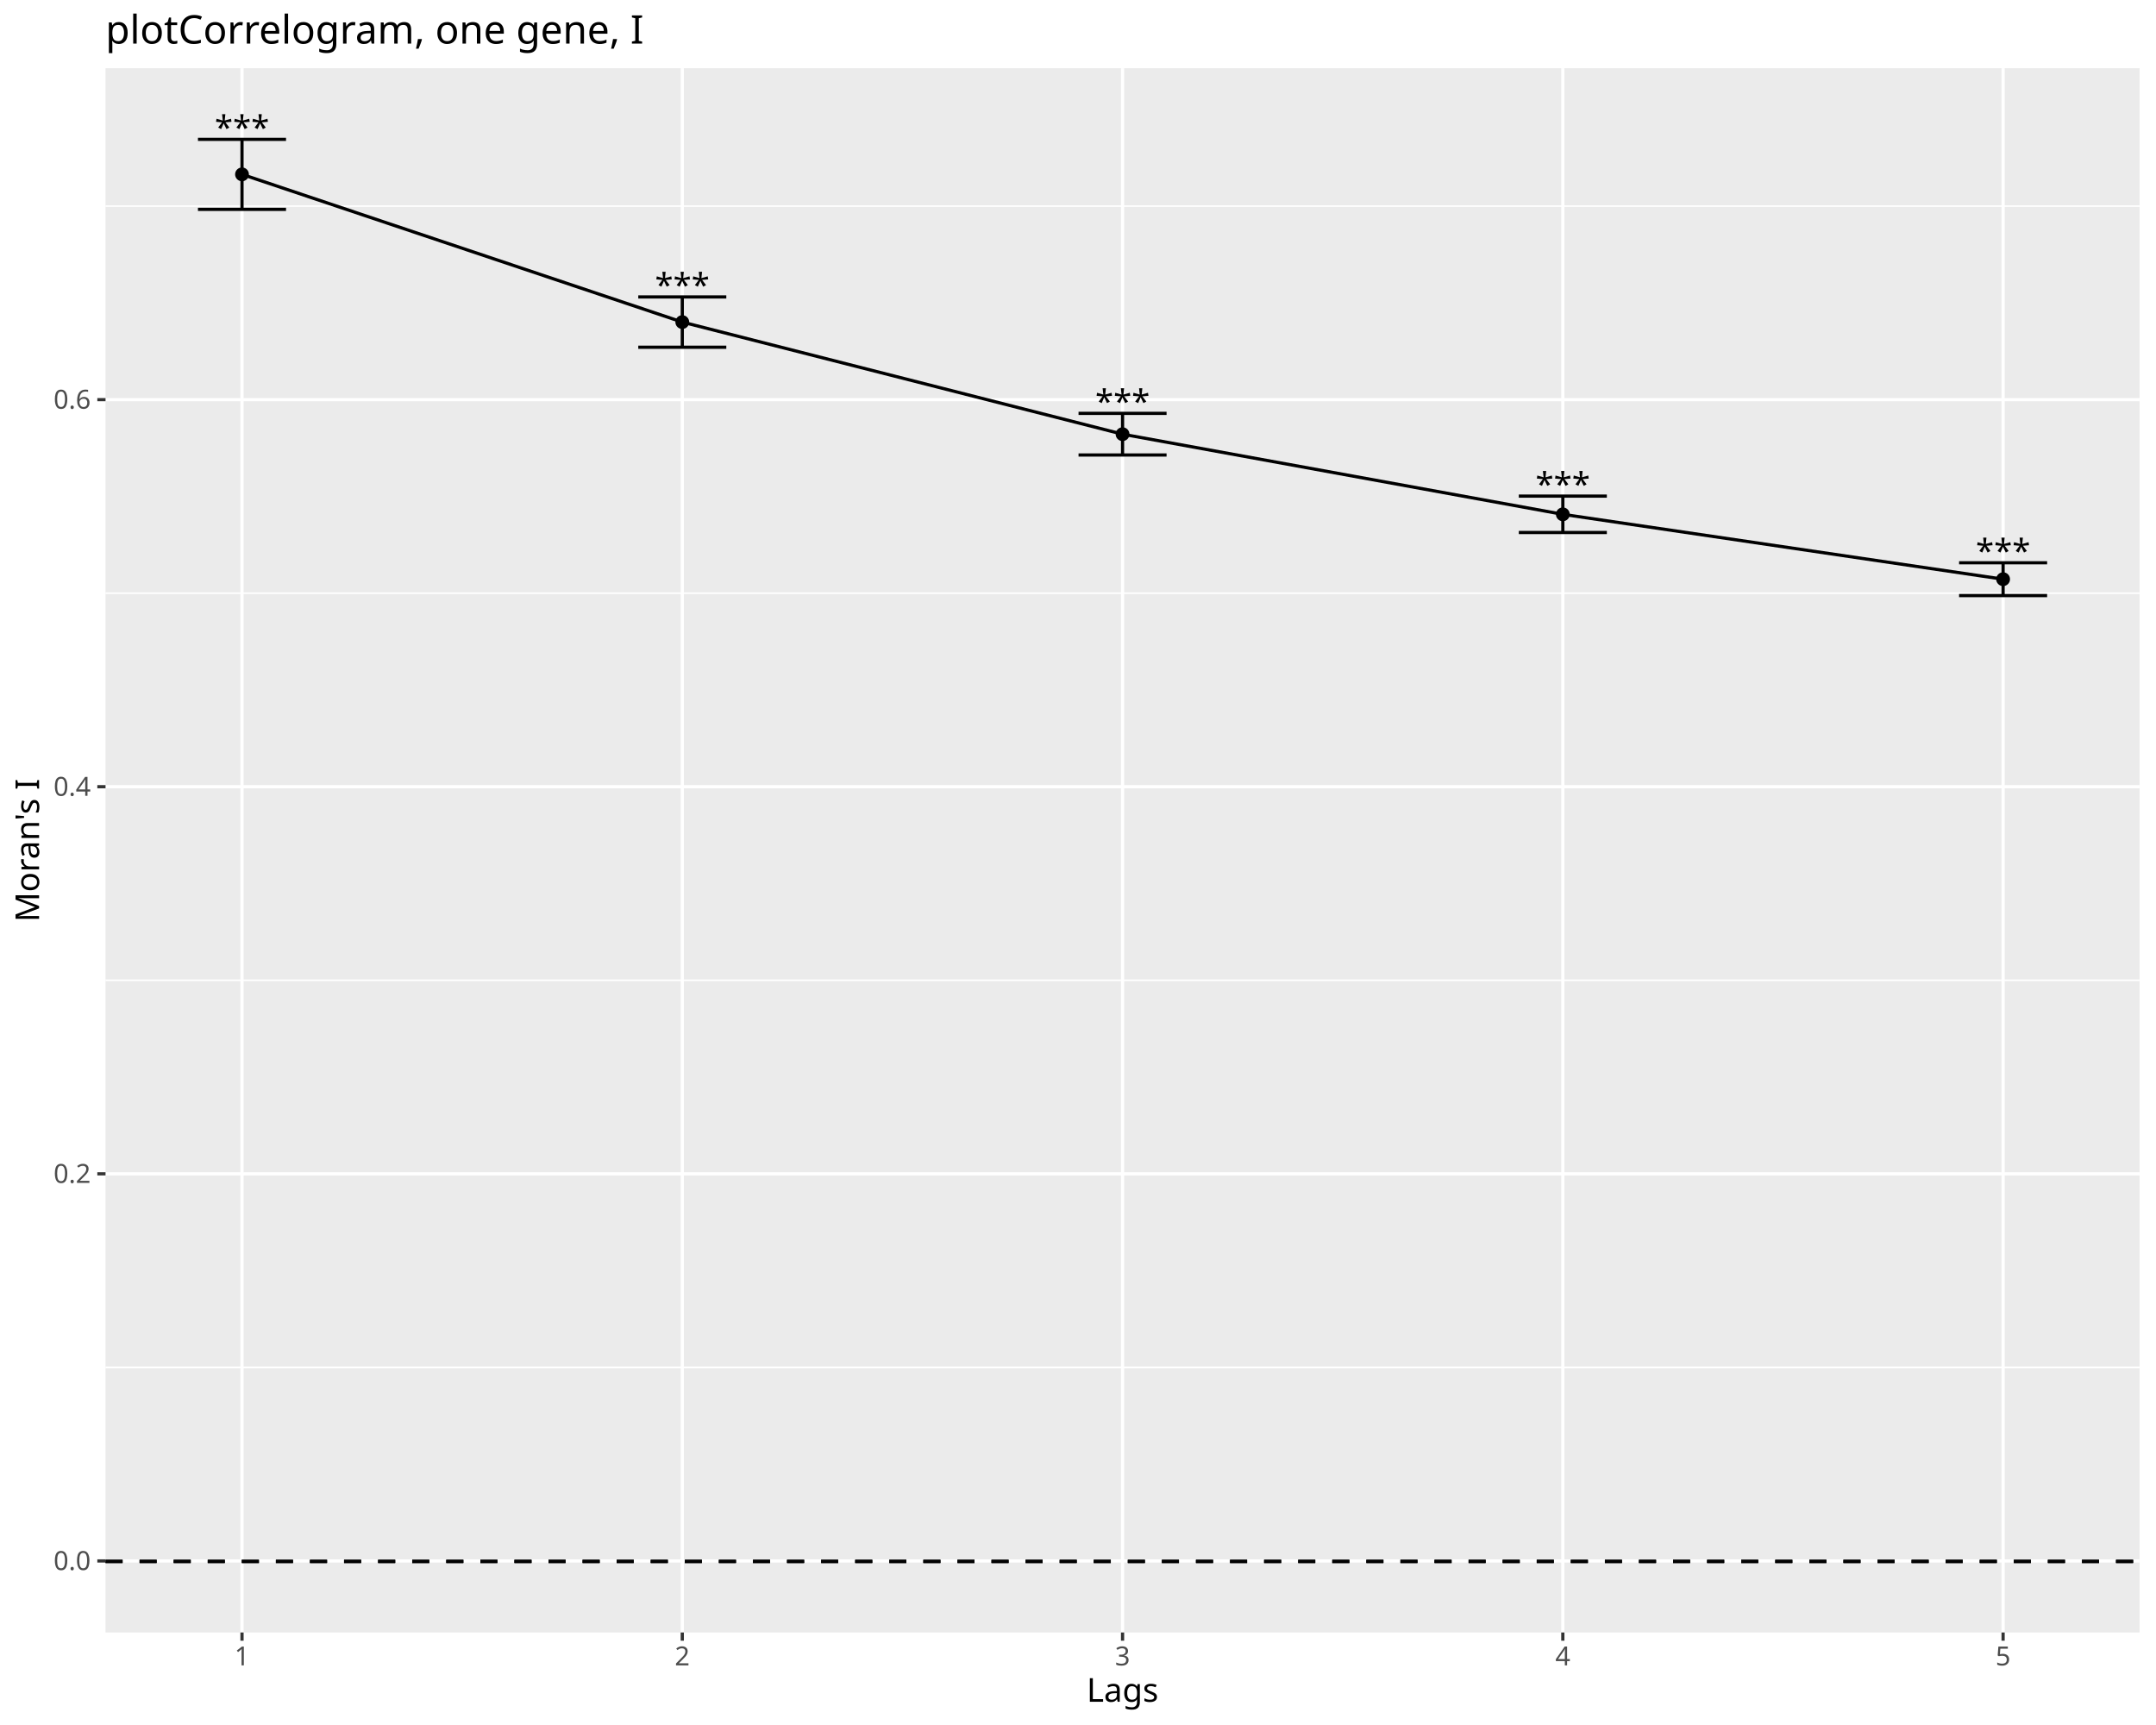
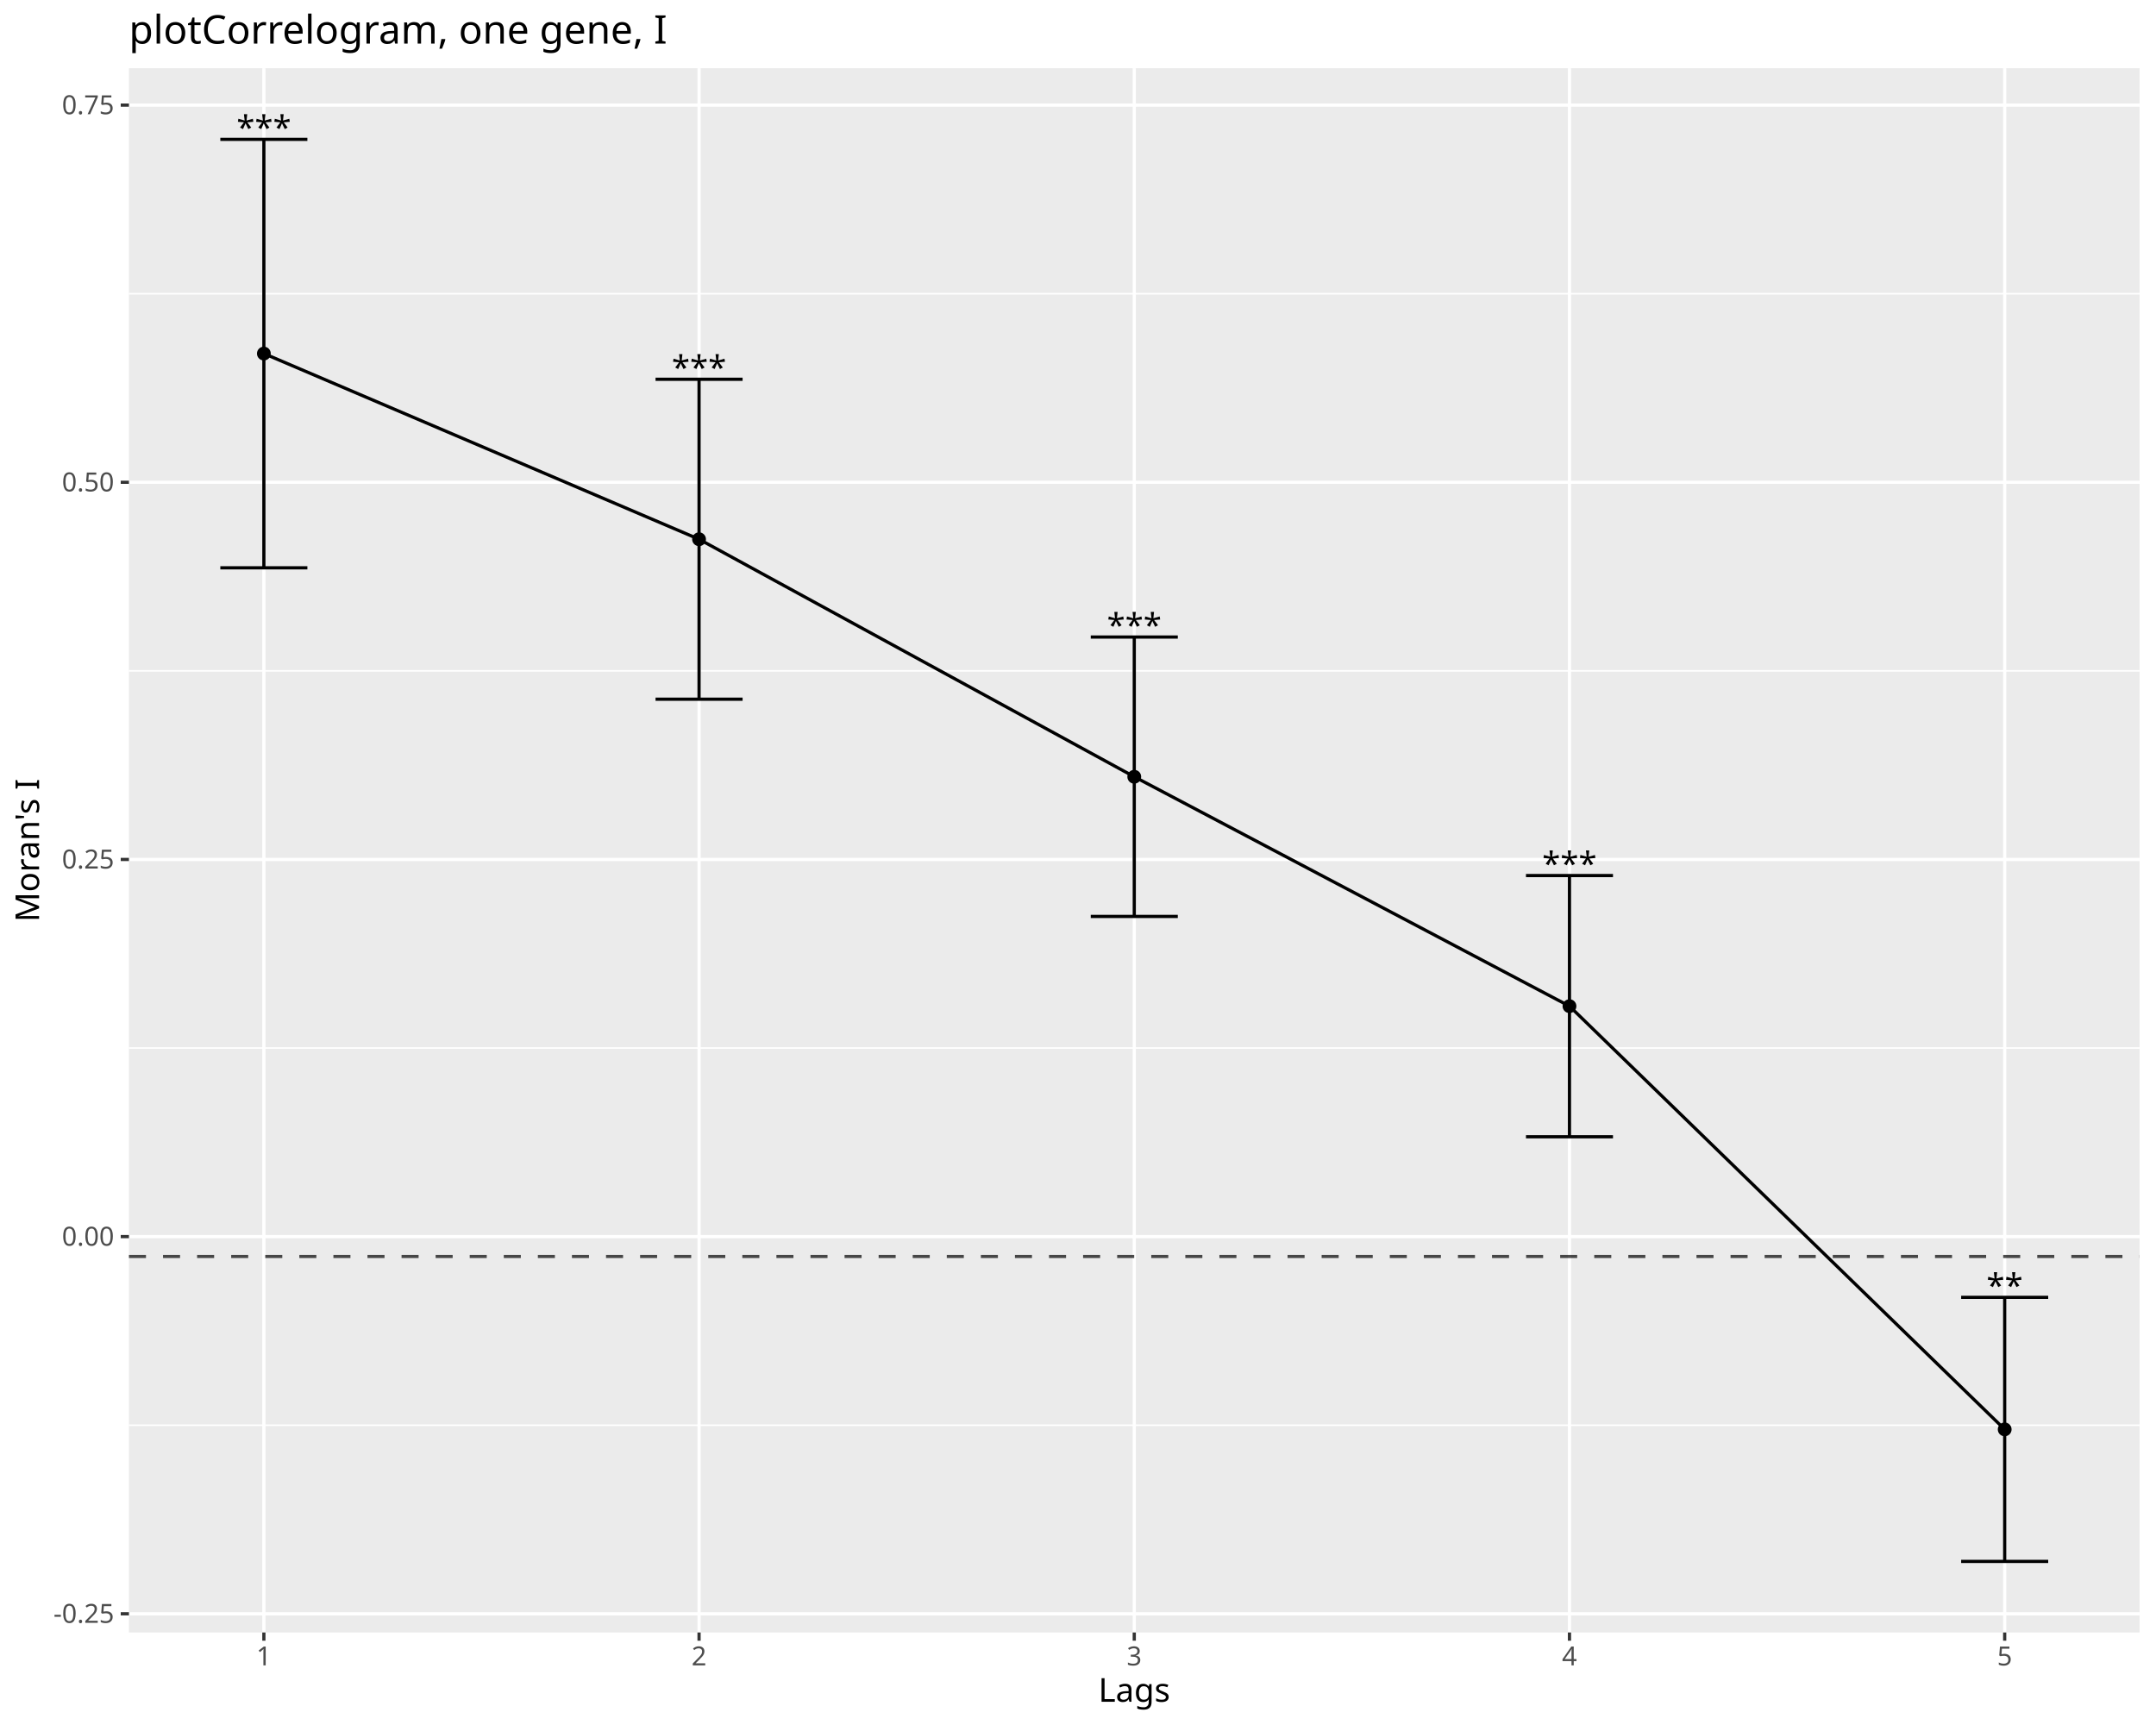
<svg xmlns="http://www.w3.org/2000/svg" class="svglite" data-engine-version="2.0" width="720.00pt" height="576.00pt" viewBox="0 0 720.00 576.00">
  <defs>
    <style type="text/css">
    .svglite line, .svglite polyline, .svglite polygon, .svglite path, .svglite rect, .svglite circle {
      fill: none;
      stroke: #000000;
      stroke-linecap: round;
      stroke-linejoin: round;
      stroke-miterlimit: 10.00;
    }
  </style>
  </defs>
  <rect width="100%" height="100%" style="stroke: none; fill: #FFFFFF;" />
  <defs>
    <clipPath id="cpMC4wMHw3MjAuMDB8MC4wMHw1NzYuMDA=">
      <rect x="0.00" y="0.00" width="720.00" height="576.00" />
    </clipPath>
  </defs>
  <g clip-path="url(#cpMC4wMHw3MjAuMDB8MC4wMHw1NzYuMDA=)">
    <rect x="0.00" y="0.00" width="720.00" height="576.00" style="stroke-width: 1.07; stroke: #FFFFFF; fill: #FFFFFF;" />
  </g>
  <defs>
-     <clipPath id="cpMzUuMjR8NzE0LjUyfDIyLjc4fDU0NS4xMQ==">
-       <rect x="35.24" y="22.78" width="679.28" height="522.33" />
+     <clipPath id="cpNDMuMDZ8NzE0LjUyfDIyLjc4fDU0NS4xMQ==">
+       <rect x="43.06" y="22.78" width="671.46" height="522.33" />
    </clipPath>
  </defs>
-   <g clip-path="url(#cpMzUuMjR8NzE0LjUyfDIyLjc4fDU0NS4xMQ==)">
-     <rect x="35.24" y="22.78" width="679.28" height="522.33" style="stroke-width: 1.07; stroke: none; fill: #EBEBEB;" />
-     <polyline points="35.24,456.59 714.52,456.59 " style="stroke-width: 0.53; stroke: #FFFFFF; stroke-linecap: butt;" />
-     <polyline points="35.24,327.33 714.52,327.33 " style="stroke-width: 0.53; stroke: #FFFFFF; stroke-linecap: butt;" />
-     <polyline points="35.24,198.08 714.52,198.08 " style="stroke-width: 0.53; stroke: #FFFFFF; stroke-linecap: butt;" />
-     <polyline points="35.24,68.82 714.52,68.82 " style="stroke-width: 0.53; stroke: #FFFFFF; stroke-linecap: butt;" />
-     <polyline points="35.24,521.22 714.52,521.22 " style="stroke-width: 1.07; stroke: #FFFFFF; stroke-linecap: butt;" />
-     <polyline points="35.24,391.96 714.52,391.96 " style="stroke-width: 1.07; stroke: #FFFFFF; stroke-linecap: butt;" />
-     <polyline points="35.24,262.70 714.52,262.70 " style="stroke-width: 1.07; stroke: #FFFFFF; stroke-linecap: butt;" />
-     <polyline points="35.24,133.45 714.52,133.45 " style="stroke-width: 1.07; stroke: #FFFFFF; stroke-linecap: butt;" />
-     <polyline points="80.82,545.11 80.82,22.78 " style="stroke-width: 1.07; stroke: #FFFFFF; stroke-linecap: butt;" />
-     <polyline points="227.85,545.11 227.85,22.78 " style="stroke-width: 1.07; stroke: #FFFFFF; stroke-linecap: butt;" />
-     <polyline points="374.88,545.11 374.88,22.78 " style="stroke-width: 1.07; stroke: #FFFFFF; stroke-linecap: butt;" />
-     <polyline points="521.91,545.11 521.91,22.78 " style="stroke-width: 1.07; stroke: #FFFFFF; stroke-linecap: butt;" />
-     <polyline points="668.94,545.11 668.94,22.78 " style="stroke-width: 1.07; stroke: #FFFFFF; stroke-linecap: butt;" />
-     <line x1="35.24" y1="521.37" x2="714.52" y2="521.37" style="stroke-width: 1.07; stroke: #000000; stroke-opacity: 0.70; stroke-dasharray: 5.69,5.69; stroke-linecap: butt;" />
-     <line x1="35.24" y1="521.37" x2="714.52" y2="521.37" style="stroke-width: 1.07; stroke: #000000; stroke-opacity: 0.70; stroke-dasharray: 5.69,5.69; stroke-linecap: butt;" />
-     <line x1="35.24" y1="521.37" x2="714.52" y2="521.37" style="stroke-width: 1.07; stroke: #000000; stroke-opacity: 0.70; stroke-dasharray: 5.69,5.69; stroke-linecap: butt;" />
-     <line x1="35.24" y1="521.37" x2="714.52" y2="521.37" style="stroke-width: 1.07; stroke: #000000; stroke-opacity: 0.70; stroke-dasharray: 5.69,5.69; stroke-linecap: butt;" />
-     <polyline points="80.82,58.22 227.85,107.55 374.88,144.98 521.91,171.74 668.94,193.40 " style="stroke-width: 1.07; stroke-linecap: butt;" />
-     <circle cx="80.82" cy="58.22" r="1.95" style="stroke-width: 0.71; fill: #000000;" />
-     <circle cx="227.85" cy="107.55" r="1.95" style="stroke-width: 0.71; fill: #000000;" />
-     <circle cx="374.88" cy="144.98" r="1.95" style="stroke-width: 0.71; fill: #000000;" />
-     <circle cx="521.91" cy="171.74" r="1.95" style="stroke-width: 0.71; fill: #000000;" />
-     <circle cx="668.94" cy="193.40" r="1.95" style="stroke-width: 0.71; fill: #000000;" />
-     <polyline points="66.11,46.53 95.52,46.53 " style="stroke-width: 1.07; stroke-linecap: butt;" />
-     <polyline points="80.82,46.53 80.82,69.91 " style="stroke-width: 1.07; stroke-linecap: butt;" />
-     <polyline points="66.11,69.91 95.52,69.91 " style="stroke-width: 1.07; stroke-linecap: butt;" />
-     <polyline points="213.15,99.15 242.55,99.15 " style="stroke-width: 1.07; stroke-linecap: butt;" />
-     <polyline points="227.85,99.15 227.85,115.95 " style="stroke-width: 1.07; stroke-linecap: butt;" />
-     <polyline points="213.15,115.95 242.55,115.95 " style="stroke-width: 1.07; stroke-linecap: butt;" />
-     <polyline points="360.18,138.03 389.58,138.03 " style="stroke-width: 1.07; stroke-linecap: butt;" />
-     <polyline points="374.88,138.03 374.88,151.93 " style="stroke-width: 1.07; stroke-linecap: butt;" />
-     <polyline points="360.18,151.93 389.58,151.93 " style="stroke-width: 1.07; stroke-linecap: butt;" />
-     <polyline points="507.21,165.66 536.61,165.66 " style="stroke-width: 1.07; stroke-linecap: butt;" />
-     <polyline points="521.91,165.66 521.91,177.81 " style="stroke-width: 1.07; stroke-linecap: butt;" />
-     <polyline points="507.21,177.81 536.61,177.81 " style="stroke-width: 1.07; stroke-linecap: butt;" />
-     <polyline points="654.24,187.92 683.64,187.92 " style="stroke-width: 1.07; stroke-linecap: butt;" />
-     <polyline points="668.94,187.92 668.94,198.87 " style="stroke-width: 1.07; stroke-linecap: butt;" />
-     <polyline points="654.24,198.87 683.64,198.87 " style="stroke-width: 1.07; stroke-linecap: butt;" />
-     <text x="80.82" y="46.53" text-anchor="middle" style="font-size: 11.04px; font-family: sans;" textLength="12.90px" lengthAdjust="spacingAndGlyphs">***</text>
-     <text x="227.85" y="99.15" text-anchor="middle" style="font-size: 11.04px; font-family: sans;" textLength="12.90px" lengthAdjust="spacingAndGlyphs">***</text>
-     <text x="374.88" y="138.03" text-anchor="middle" style="font-size: 11.04px; font-family: sans;" textLength="12.90px" lengthAdjust="spacingAndGlyphs">***</text>
-     <text x="521.91" y="165.66" text-anchor="middle" style="font-size: 11.04px; font-family: sans;" textLength="12.90px" lengthAdjust="spacingAndGlyphs">***</text>
-     <text x="668.94" y="187.92" text-anchor="middle" style="font-size: 11.04px; font-family: sans;" textLength="12.90px" lengthAdjust="spacingAndGlyphs">***</text>
+   <g clip-path="url(#cpNDMuMDZ8NzE0LjUyfDIyLjc4fDU0NS4xMQ==)">
+     <rect x="43.06" y="22.78" width="671.46" height="522.33" style="stroke-width: 1.07; stroke: none; fill: #EBEBEB;" />
+     <polyline points="43.06,475.90 714.52,475.90 " style="stroke-width: 0.53; stroke: #FFFFFF; stroke-linecap: butt;" />
+     <polyline points="43.06,349.95 714.52,349.95 " style="stroke-width: 0.53; stroke: #FFFFFF; stroke-linecap: butt;" />
+     <polyline points="43.06,224.01 714.52,224.01 " style="stroke-width: 0.53; stroke: #FFFFFF; stroke-linecap: butt;" />
+     <polyline points="43.06,98.07 714.52,98.07 " style="stroke-width: 0.53; stroke: #FFFFFF; stroke-linecap: butt;" />
+     <polyline points="43.06,538.87 714.52,538.87 " style="stroke-width: 1.07; stroke: #FFFFFF; stroke-linecap: butt;" />
+     <polyline points="43.06,412.92 714.52,412.92 " style="stroke-width: 1.07; stroke: #FFFFFF; stroke-linecap: butt;" />
+     <polyline points="43.06,286.98 714.52,286.98 " style="stroke-width: 1.07; stroke: #FFFFFF; stroke-linecap: butt;" />
+     <polyline points="43.06,161.04 714.52,161.04 " style="stroke-width: 1.07; stroke: #FFFFFF; stroke-linecap: butt;" />
+     <polyline points="43.06,35.10 714.52,35.10 " style="stroke-width: 1.07; stroke: #FFFFFF; stroke-linecap: butt;" />
+     <polyline points="88.12,545.11 88.12,22.78 " style="stroke-width: 1.07; stroke: #FFFFFF; stroke-linecap: butt;" />
+     <polyline points="233.45,545.11 233.45,22.78 " style="stroke-width: 1.07; stroke: #FFFFFF; stroke-linecap: butt;" />
+     <polyline points="378.79,545.11 378.79,22.78 " style="stroke-width: 1.07; stroke: #FFFFFF; stroke-linecap: butt;" />
+     <polyline points="524.13,545.11 524.13,22.78 " style="stroke-width: 1.07; stroke: #FFFFFF; stroke-linecap: butt;" />
+     <polyline points="669.47,545.11 669.47,22.78 " style="stroke-width: 1.07; stroke: #FFFFFF; stroke-linecap: butt;" />
+     <line x1="43.06" y1="419.55" x2="714.52" y2="419.55" style="stroke-width: 1.07; stroke: #000000; stroke-opacity: 0.70; stroke-dasharray: 5.69,5.69; stroke-linecap: butt;" />
+     <polyline points="88.12,118.06 233.45,180.06 378.79,259.37 524.13,335.97 669.47,477.29 " style="stroke-width: 1.07; stroke-linecap: butt;" />
+     <circle cx="88.12" cy="118.06" r="1.95" style="stroke-width: 0.71; fill: #000000;" />
+     <circle cx="233.45" cy="180.06" r="1.95" style="stroke-width: 0.71; fill: #000000;" />
+     <circle cx="378.79" cy="259.37" r="1.95" style="stroke-width: 0.71; fill: #000000;" />
+     <circle cx="524.13" cy="335.97" r="1.95" style="stroke-width: 0.71; fill: #000000;" />
+     <circle cx="669.47" cy="477.29" r="1.95" style="stroke-width: 0.71; fill: #000000;" />
+     <polyline points="73.58,46.53 102.65,46.53 " style="stroke-width: 1.07; stroke-linecap: butt;" />
+     <polyline points="88.12,46.53 88.12,189.60 " style="stroke-width: 1.07; stroke-linecap: butt;" />
+     <polyline points="73.58,189.60 102.65,189.60 " style="stroke-width: 1.07; stroke-linecap: butt;" />
+     <polyline points="218.92,126.65 247.99,126.65 " style="stroke-width: 1.07; stroke-linecap: butt;" />
+     <polyline points="233.45,126.65 233.45,233.47 " style="stroke-width: 1.07; stroke-linecap: butt;" />
+     <polyline points="218.92,233.47 247.99,233.47 " style="stroke-width: 1.07; stroke-linecap: butt;" />
+     <polyline points="364.26,212.72 393.33,212.72 " style="stroke-width: 1.07; stroke-linecap: butt;" />
+     <polyline points="378.79,212.72 378.79,306.01 " style="stroke-width: 1.07; stroke-linecap: butt;" />
+     <polyline points="364.26,306.01 393.33,306.01 " style="stroke-width: 1.07; stroke-linecap: butt;" />
+     <polyline points="509.60,292.36 538.66,292.36 " style="stroke-width: 1.07; stroke-linecap: butt;" />
+     <polyline points="524.13,292.36 524.13,379.58 " style="stroke-width: 1.07; stroke-linecap: butt;" />
+     <polyline points="509.60,379.58 538.66,379.58 " style="stroke-width: 1.07; stroke-linecap: butt;" />
+     <polyline points="654.93,433.20 684.00,433.20 " style="stroke-width: 1.07; stroke-linecap: butt;" />
+     <polyline points="669.47,433.20 669.47,521.37 " style="stroke-width: 1.07; stroke-linecap: butt;" />
+     <polyline points="654.93,521.37 684.00,521.37 " style="stroke-width: 1.07; stroke-linecap: butt;" />
+     <text x="88.12" y="46.53" text-anchor="middle" style="font-size: 11.04px; font-family: sans;" textLength="12.90px" lengthAdjust="spacingAndGlyphs">***</text>
+     <text x="233.45" y="126.65" text-anchor="middle" style="font-size: 11.04px; font-family: sans;" textLength="12.90px" lengthAdjust="spacingAndGlyphs">***</text>
+     <text x="378.79" y="212.72" text-anchor="middle" style="font-size: 11.04px; font-family: sans;" textLength="12.90px" lengthAdjust="spacingAndGlyphs">***</text>
+     <text x="524.13" y="292.36" text-anchor="middle" style="font-size: 11.04px; font-family: sans;" textLength="12.90px" lengthAdjust="spacingAndGlyphs">***</text>
+     <text x="669.47" y="433.20" text-anchor="middle" style="font-size: 11.04px; font-family: sans;" textLength="11.66px" lengthAdjust="spacingAndGlyphs">** </text>
  </g>
  <g clip-path="url(#cpMC4wMHw3MjAuMDB8MC4wMHw1NzYuMDA=)">
-     <text x="30.31" y="524.25" text-anchor="end" style="font-size: 8.80px; fill: #4D4D4D; font-family: sans;" textLength="12.23px" lengthAdjust="spacingAndGlyphs">0.0</text>
-     <text x="30.31" y="394.99" text-anchor="end" style="font-size: 8.80px; fill: #4D4D4D; font-family: sans;" textLength="12.23px" lengthAdjust="spacingAndGlyphs">0.2</text>
-     <text x="30.31" y="265.73" text-anchor="end" style="font-size: 8.80px; fill: #4D4D4D; font-family: sans;" textLength="12.23px" lengthAdjust="spacingAndGlyphs">0.4</text>
-     <text x="30.31" y="136.47" text-anchor="end" style="font-size: 8.80px; fill: #4D4D4D; font-family: sans;" textLength="12.23px" lengthAdjust="spacingAndGlyphs">0.6</text>
-     <polyline points="32.50,521.22 35.24,521.22 " style="stroke-width: 1.07; stroke: #333333; stroke-linecap: butt;" />
-     <polyline points="32.50,391.96 35.24,391.96 " style="stroke-width: 1.07; stroke: #333333; stroke-linecap: butt;" />
-     <polyline points="32.50,262.70 35.24,262.70 " style="stroke-width: 1.07; stroke: #333333; stroke-linecap: butt;" />
-     <polyline points="32.50,133.45 35.24,133.45 " style="stroke-width: 1.07; stroke: #333333; stroke-linecap: butt;" />
-     <polyline points="80.82,547.85 80.82,545.11 " style="stroke-width: 1.07; stroke: #333333; stroke-linecap: butt;" />
-     <polyline points="227.85,547.85 227.85,545.11 " style="stroke-width: 1.07; stroke: #333333; stroke-linecap: butt;" />
-     <polyline points="374.88,547.85 374.88,545.11 " style="stroke-width: 1.07; stroke: #333333; stroke-linecap: butt;" />
-     <polyline points="521.91,547.85 521.91,545.11 " style="stroke-width: 1.07; stroke: #333333; stroke-linecap: butt;" />
-     <polyline points="668.94,547.85 668.94,545.11 " style="stroke-width: 1.07; stroke: #333333; stroke-linecap: butt;" />
-     <text x="80.82" y="556.10" text-anchor="middle" style="font-size: 8.80px; fill: #4D4D4D; font-family: sans;" textLength="4.89px" lengthAdjust="spacingAndGlyphs">1</text>
-     <text x="227.85" y="556.10" text-anchor="middle" style="font-size: 8.80px; fill: #4D4D4D; font-family: sans;" textLength="4.89px" lengthAdjust="spacingAndGlyphs">2</text>
-     <text x="374.88" y="556.10" text-anchor="middle" style="font-size: 8.80px; fill: #4D4D4D; font-family: sans;" textLength="4.89px" lengthAdjust="spacingAndGlyphs">3</text>
-     <text x="521.91" y="556.10" text-anchor="middle" style="font-size: 8.80px; fill: #4D4D4D; font-family: sans;" textLength="4.89px" lengthAdjust="spacingAndGlyphs">4</text>
-     <text x="668.94" y="556.10" text-anchor="middle" style="font-size: 8.80px; fill: #4D4D4D; font-family: sans;" textLength="4.89px" lengthAdjust="spacingAndGlyphs">5</text>
-     <text x="374.88" y="568.24" text-anchor="middle" style="font-size: 11.00px; font-family: sans;" textLength="23.86px" lengthAdjust="spacingAndGlyphs">Lags</text>
+     <text x="38.13" y="541.89" text-anchor="end" style="font-size: 8.80px; fill: #4D4D4D; font-family: sans;" textLength="20.06px" lengthAdjust="spacingAndGlyphs">-0.25</text>
+     <text x="38.13" y="415.95" text-anchor="end" style="font-size: 8.80px; fill: #4D4D4D; font-family: sans;" textLength="17.13px" lengthAdjust="spacingAndGlyphs">0.00</text>
+     <text x="38.13" y="290.01" text-anchor="end" style="font-size: 8.80px; fill: #4D4D4D; font-family: sans;" textLength="17.13px" lengthAdjust="spacingAndGlyphs">0.25</text>
+     <text x="38.13" y="164.07" text-anchor="end" style="font-size: 8.80px; fill: #4D4D4D; font-family: sans;" textLength="17.13px" lengthAdjust="spacingAndGlyphs">0.50</text>
+     <text x="38.13" y="38.13" text-anchor="end" style="font-size: 8.80px; fill: #4D4D4D; font-family: sans;" textLength="17.13px" lengthAdjust="spacingAndGlyphs">0.75</text>
+     <polyline points="40.32,538.87 43.06,538.87 " style="stroke-width: 1.07; stroke: #333333; stroke-linecap: butt;" />
+     <polyline points="40.32,412.92 43.06,412.92 " style="stroke-width: 1.07; stroke: #333333; stroke-linecap: butt;" />
+     <polyline points="40.32,286.98 43.06,286.98 " style="stroke-width: 1.07; stroke: #333333; stroke-linecap: butt;" />
+     <polyline points="40.32,161.04 43.06,161.04 " style="stroke-width: 1.07; stroke: #333333; stroke-linecap: butt;" />
+     <polyline points="40.32,35.10 43.06,35.10 " style="stroke-width: 1.07; stroke: #333333; stroke-linecap: butt;" />
+     <polyline points="88.12,547.85 88.12,545.11 " style="stroke-width: 1.07; stroke: #333333; stroke-linecap: butt;" />
+     <polyline points="233.45,547.85 233.45,545.11 " style="stroke-width: 1.07; stroke: #333333; stroke-linecap: butt;" />
+     <polyline points="378.79,547.85 378.79,545.11 " style="stroke-width: 1.07; stroke: #333333; stroke-linecap: butt;" />
+     <polyline points="524.13,547.85 524.13,545.11 " style="stroke-width: 1.07; stroke: #333333; stroke-linecap: butt;" />
+     <polyline points="669.47,547.85 669.47,545.11 " style="stroke-width: 1.07; stroke: #333333; stroke-linecap: butt;" />
+     <text x="88.12" y="556.10" text-anchor="middle" style="font-size: 8.80px; fill: #4D4D4D; font-family: sans;" textLength="4.89px" lengthAdjust="spacingAndGlyphs">1</text>
+     <text x="233.45" y="556.10" text-anchor="middle" style="font-size: 8.80px; fill: #4D4D4D; font-family: sans;" textLength="4.89px" lengthAdjust="spacingAndGlyphs">2</text>
+     <text x="378.79" y="556.10" text-anchor="middle" style="font-size: 8.80px; fill: #4D4D4D; font-family: sans;" textLength="4.89px" lengthAdjust="spacingAndGlyphs">3</text>
+     <text x="524.13" y="556.10" text-anchor="middle" style="font-size: 8.80px; fill: #4D4D4D; font-family: sans;" textLength="4.89px" lengthAdjust="spacingAndGlyphs">4</text>
+     <text x="669.47" y="556.10" text-anchor="middle" style="font-size: 8.80px; fill: #4D4D4D; font-family: sans;" textLength="4.89px" lengthAdjust="spacingAndGlyphs">5</text>
+     <text x="378.79" y="568.24" text-anchor="middle" style="font-size: 11.00px; font-family: sans;" textLength="23.86px" lengthAdjust="spacingAndGlyphs">Lags</text>
    <text transform="translate(13.05,283.95) rotate(-90)" text-anchor="middle" style="font-size: 11.00px; font-family: sans;" textLength="44.90px" lengthAdjust="spacingAndGlyphs">Moran's I</text>
-     <text x="35.24" y="14.56" style="font-size: 13.20px; font-family: sans;" textLength="168.04px" lengthAdjust="spacingAndGlyphs">plotCorrelogram, one gene, I</text>
+     <text x="43.06" y="14.56" style="font-size: 13.20px; font-family: sans;" textLength="168.04px" lengthAdjust="spacingAndGlyphs">plotCorrelogram, one gene, I</text>
  </g>
</svg>
